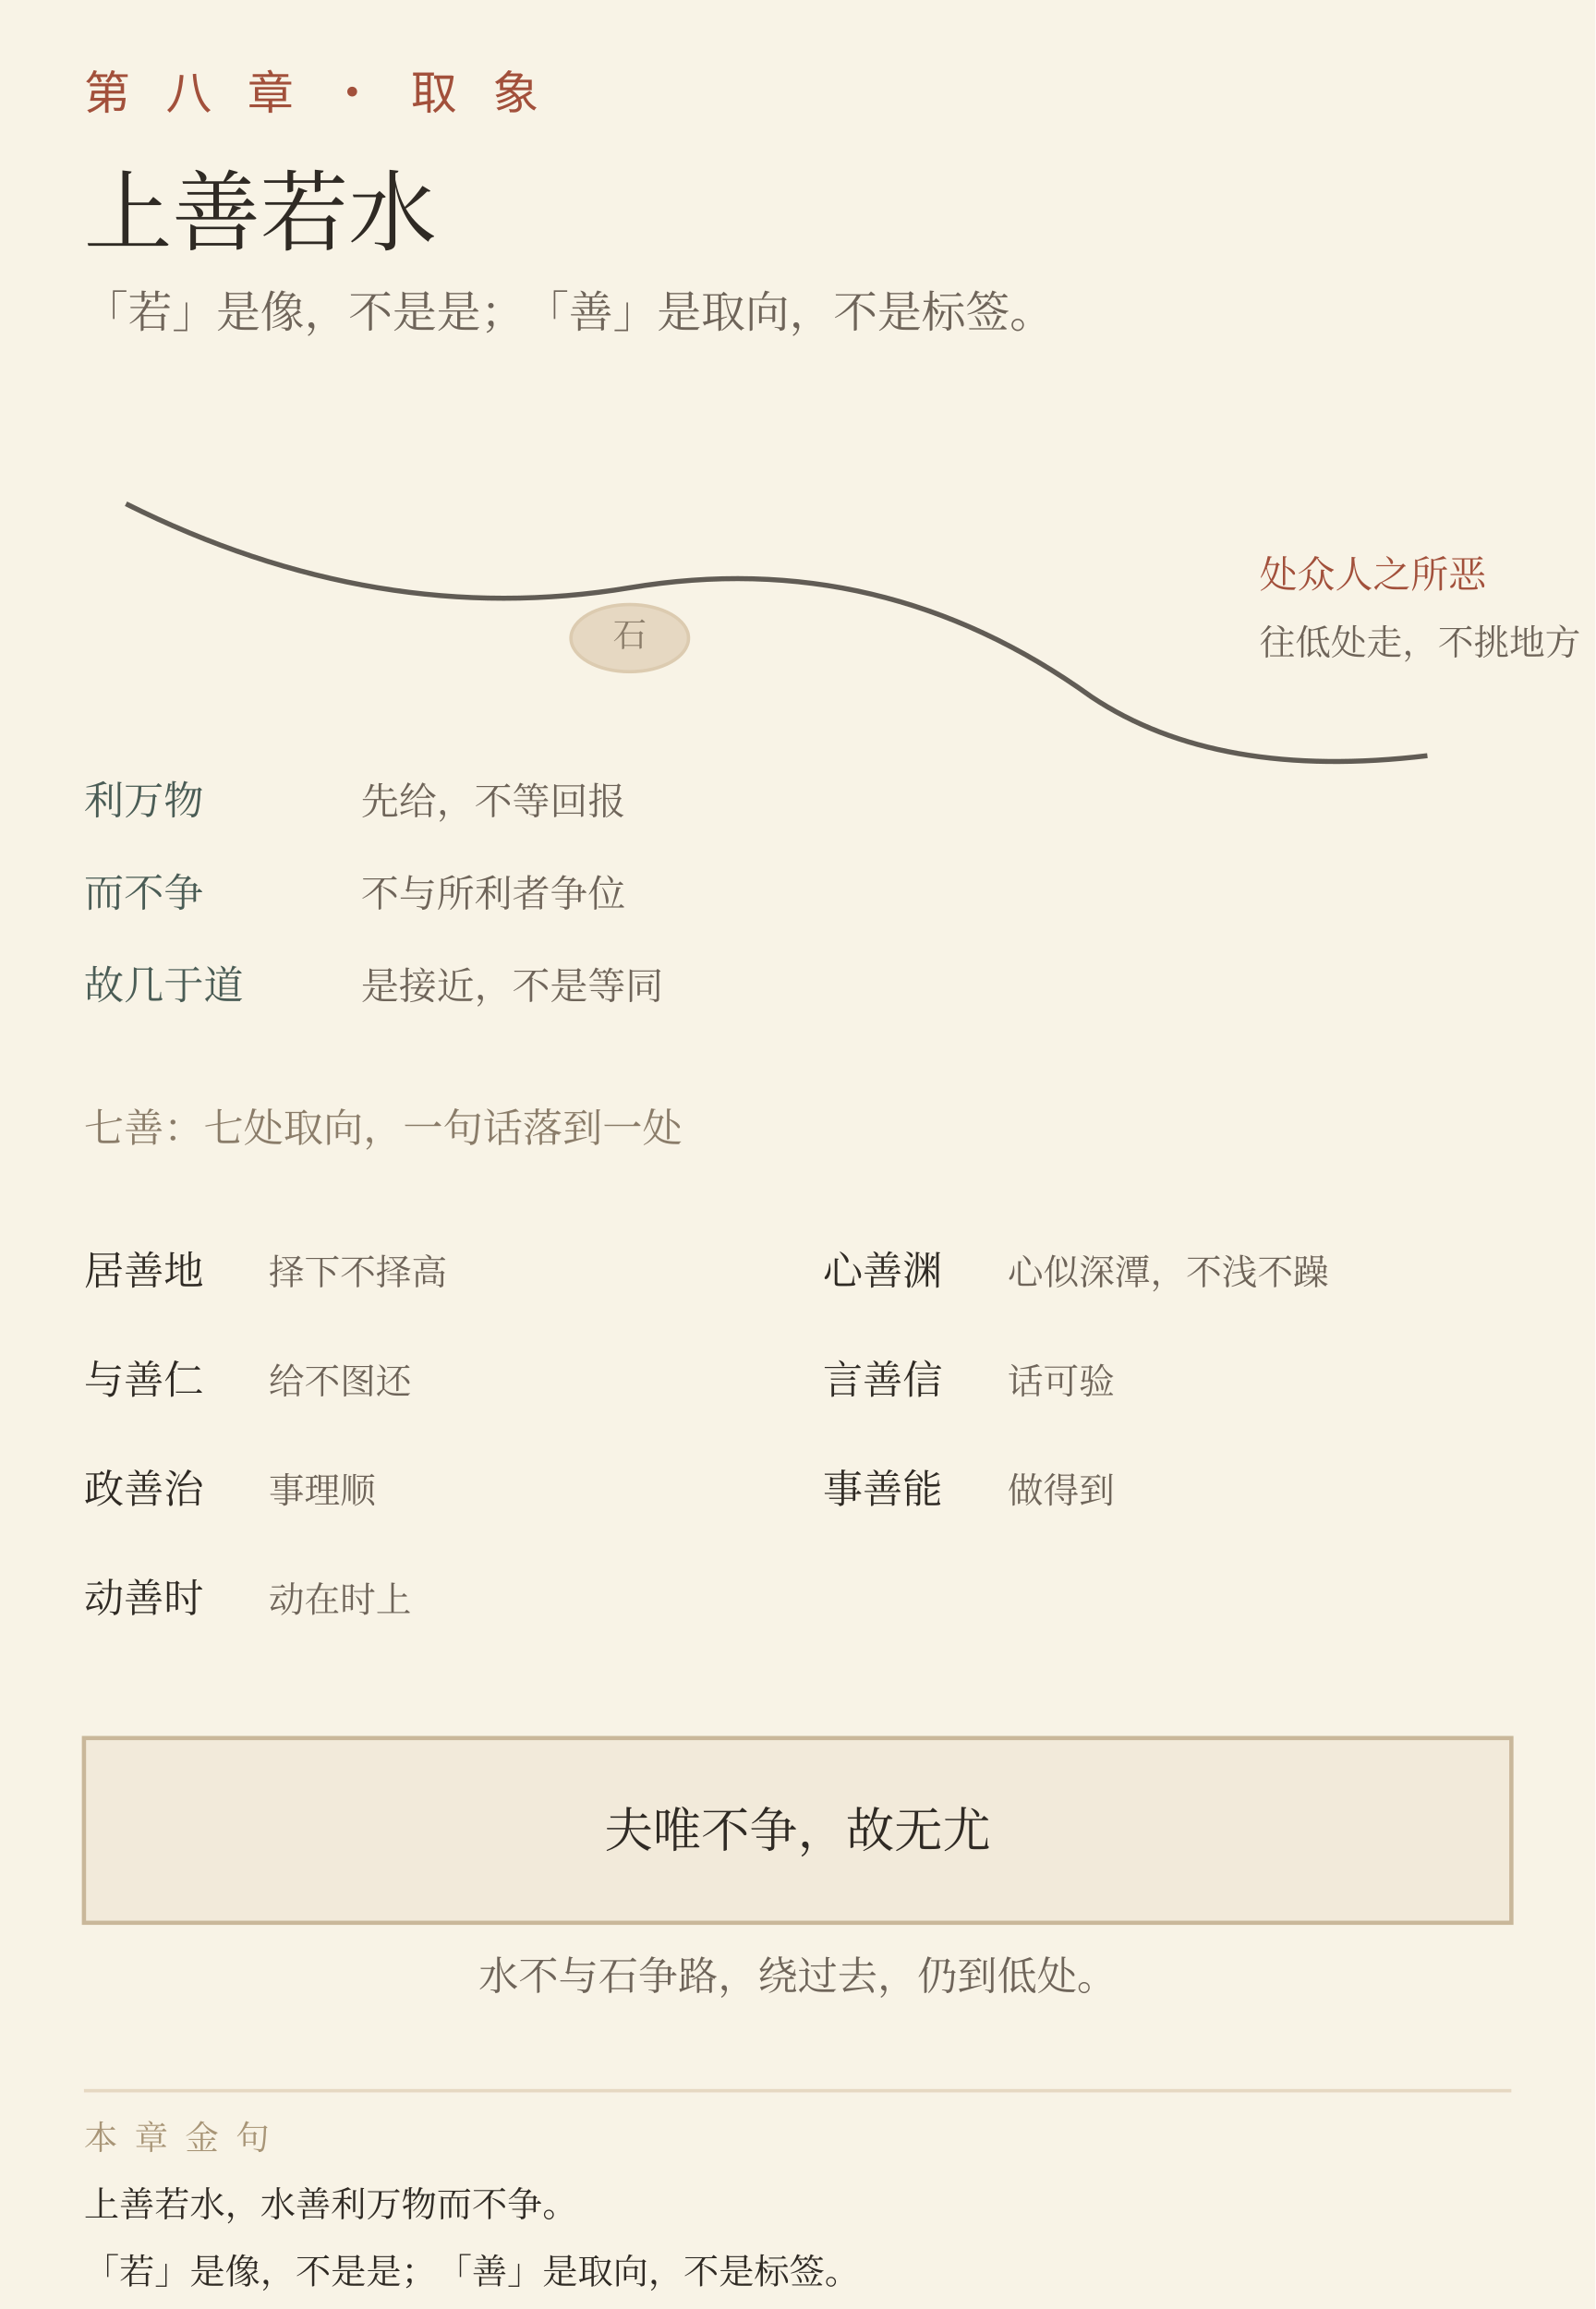
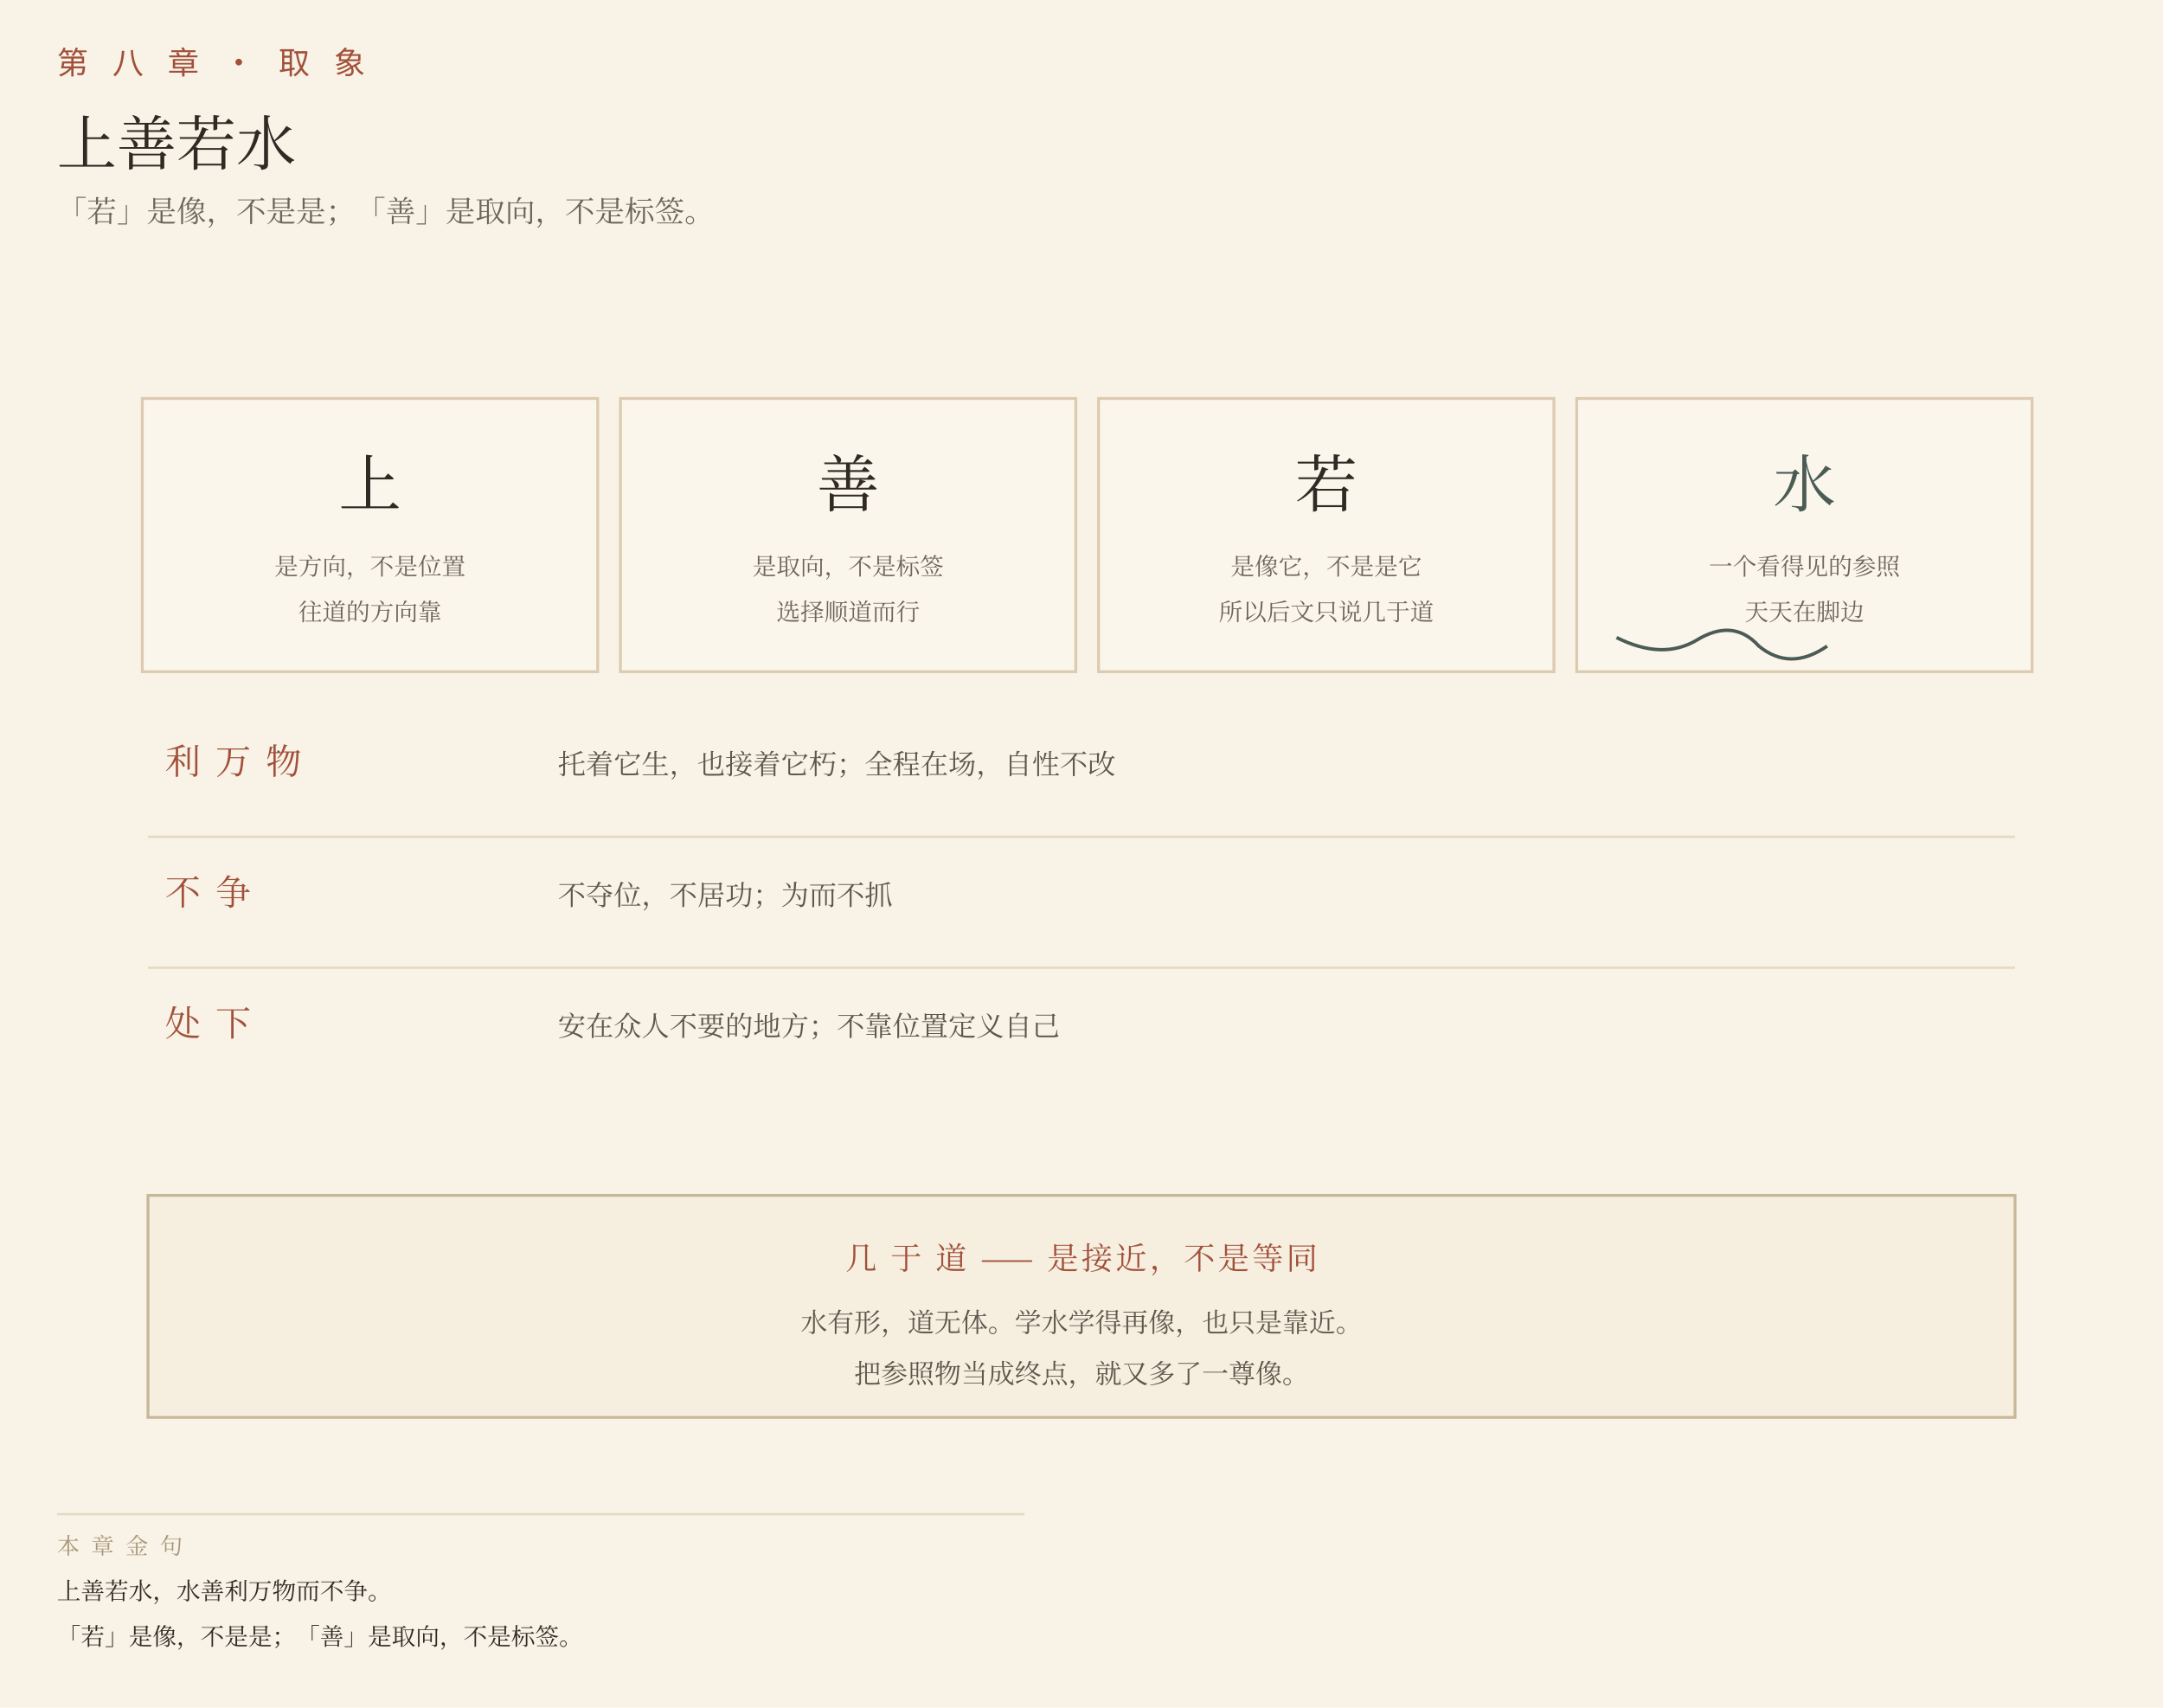
- <svg xmlns="http://www.w3.org/2000/svg" viewBox="0 0 380 550" role="img" aria-label="上善若水：几于道，不等于道" font-family="'Noto Serif CJK SC','Noto Serif SC','Songti SC',serif">
+ <svg xmlns="http://www.w3.org/2000/svg" viewBox="0 0 760 600" role="img" aria-label="上善若水：四个字拆开读，一条象落到底" font-family="'Noto Serif CJK SC','Noto Serif SC','Songti SC',serif">
  <defs>
    <marker id="arr" viewBox="0 0 10 10" refX="9" refY="5" markerWidth="6" markerHeight="6" orient="auto">
      <path d="M0 0 L10 5 L0 10 z" fill="#6E6459" />
    </marker>
    <marker id="arr2" viewBox="0 0 10 10" refX="9" refY="5" markerWidth="6" markerHeight="6" orient="auto">
      <path d="M0 0 L10 5 L0 10 z" fill="#4A5C55" />
    </marker>
    <marker id="arrL" viewBox="0 0 10 10" refX="1" refY="5" markerWidth="6" markerHeight="6" orient="auto">
      <path d="M10 0 L0 5 L10 10 z" fill="#4A5C55" />
    </marker>
    <marker id="arrS" viewBox="0 0 10 10" refX="9" refY="5" markerWidth="6" markerHeight="6" orient="auto">
      <path d="M0 0 L10 5 L0 10 z" fill="#A2503B" />
    </marker>
  </defs>
-   <rect x="0" y="0" width="380" height="550" fill="#F8F3E6" />
+   <rect x="0" y="0" width="760" height="600" fill="#F8F3E6" />
  <text x="20" y="26" font-size="11" fill="#A2503B" font-family="'Noto Sans CJK SC','Noto Sans SC',sans-serif" letter-spacing="3">第 八 章 · 取 象</text>
  <text x="20" y="58" font-size="21" fill="#2F2A24">上善若水</text>
  <text x="20" y="78" font-size="10.5" fill="#6E6459">「若」是像，不是是；「善」是取向，不是标签。</text>
-   <path d="M 30 120 Q 90 150 150 140 Q 210 130 260 166 Q 290 186 340 180" fill="none" stroke="#2F2A24" stroke-width="1.2" opacity="0.75" />
-   <ellipse cx="150" cy="152" rx="14" ry="8" fill="#E6D8C2" stroke="#DCCBB0" stroke-width="0.8" />
-   <text x="150" y="154" font-size="8" fill="#8A7C69" text-anchor="middle">石</text>
-   <text x="300" y="140" font-size="9" fill="#A2503B">处众人之所恶</text>
-   <text x="300" y="156" font-size="8.5" fill="#6E6459">往低处走，不挑地方</text>
-   <text x="20" y="194" font-size="9.5" fill="#4A5C55">利万物</text>
-   <text x="86" y="194" font-size="9" fill="#6E6459">先给，不等回报</text>
-   <text x="20" y="216" font-size="9.5" fill="#4A5C55">而不争</text>
-   <text x="86" y="216" font-size="9" fill="#6E6459">不与所利者争位</text>
-   <text x="20" y="238" font-size="9.5" fill="#4A5C55">故几于道</text>
-   <text x="86" y="238" font-size="9" fill="#6E6459">是接近，不是等同</text>
-   <text x="20" y="272" font-size="9.5" fill="#8A7C69">七善：七处取向，一句话落到一处</text>
-   <text x="20" y="306" font-size="9.5" fill="#2F2A24">居善地</text>
-   <text x="64" y="306" font-size="8.5" fill="#6E6459">择下不择高</text>
-   <text x="196" y="306" font-size="9.5" fill="#2F2A24">心善渊</text>
-   <text x="240" y="306" font-size="8.5" fill="#6E6459">心似深潭，不浅不躁</text>
-   <text x="20" y="332" font-size="9.5" fill="#2F2A24">与善仁</text>
-   <text x="64" y="332" font-size="8.5" fill="#6E6459">给不图还</text>
-   <text x="196" y="332" font-size="9.5" fill="#2F2A24">言善信</text>
-   <text x="240" y="332" font-size="8.5" fill="#6E6459">话可验</text>
-   <text x="20" y="358" font-size="9.5" fill="#2F2A24">政善治</text>
-   <text x="64" y="358" font-size="8.5" fill="#6E6459">事理顺</text>
-   <text x="196" y="358" font-size="9.5" fill="#2F2A24">事善能</text>
-   <text x="240" y="358" font-size="8.5" fill="#6E6459">做得到</text>
-   <text x="20" y="384" font-size="9.5" fill="#2F2A24">动善时</text>
-   <text x="64" y="384" font-size="8.5" fill="#6E6459">动在时上</text>
-   <rect x="20" y="414" width="340" height="44" fill="#F2EADA" stroke="#C9B79A" stroke-width="1.0" />
-   <text x="190" y="440" font-size="11.5" fill="#2F2A24" text-anchor="middle">夫唯不争，故无尤</text>
-   <text x="190" y="474" font-size="9.5" fill="#6E6459" text-anchor="middle">水不与石争路，绕过去，仍到低处。</text>
-   <line x1="20" y1="498" x2="360" y2="498" stroke="#E6D8C2" stroke-width="0.8" />
-   <text x="20" y="512" font-size="8.0" fill="#A89577" letter-spacing="1">本 章 金 句</text>
-   <text x="20" y="528" font-size="8.4" fill="#2F2A24">上善若水，水善利万物而不争。</text>
-   <text x="20" y="544" font-size="8.4" fill="#2F2A24">「若」是像，不是是；「善」是取向，不是标签。</text>
+   <rect x="50" y="140" width="160" height="96" fill="#FBF6EC" stroke="#DCCBB0" stroke-width="1.0" />
+   <text x="130" y="178" font-size="22" fill="#2F2A24" text-anchor="middle">上</text>
+   <text x="130" y="202" font-size="8.4" fill="#6E6459" text-anchor="middle">是方向，不是位置</text>
+   <text x="130" y="218" font-size="8.4" fill="#6E6459" text-anchor="middle">往道的方向靠</text>
+   <rect x="218" y="140" width="160" height="96" fill="#FBF6EC" stroke="#DCCBB0" stroke-width="1.0" />
+   <text x="298" y="178" font-size="22" fill="#2F2A24" text-anchor="middle">善</text>
+   <text x="298" y="202" font-size="8.4" fill="#6E6459" text-anchor="middle">是取向，不是标签</text>
+   <text x="298" y="218" font-size="8.4" fill="#6E6459" text-anchor="middle">选择顺道而行</text>
+   <rect x="386" y="140" width="160" height="96" fill="#FBF6EC" stroke="#DCCBB0" stroke-width="1.0" />
+   <text x="466" y="178" font-size="22" fill="#2F2A24" text-anchor="middle">若</text>
+   <text x="466" y="202" font-size="8.4" fill="#6E6459" text-anchor="middle">是像它，不是是它</text>
+   <text x="466" y="218" font-size="8.4" fill="#6E6459" text-anchor="middle">所以后文只说几于道</text>
+   <rect x="554" y="140" width="160" height="96" fill="#FBF6EC" stroke="#DCCBB0" stroke-width="1.0" />
+   <text x="634" y="178" font-size="22" fill="#4A5C55" text-anchor="middle">水</text>
+   <text x="634" y="202" font-size="8.4" fill="#6E6459" text-anchor="middle">一个看得见的参照</text>
+   <text x="634" y="218" font-size="8.4" fill="#6E6459" text-anchor="middle">天天在脚边</text>
+   <path d="M568,224 q16,8 28,1 q13,-8 22,2 q11,9 24,0" fill="none" stroke="#4A5C55" stroke-width="1.2" />
+   <text x="58" y="272" font-size="12.5" fill="#A2503B" letter-spacing="1">利 万 物</text>
+   <text x="196" y="272" font-size="9.8" fill="#5F564C">托着它生，也接着它朽；全程在场，自性不改</text>
+   <line x1="52" y1="294" x2="708" y2="294" stroke="#E6D8C2" stroke-width="0.8" />
+   <text x="58" y="318" font-size="12.5" fill="#A2503B" letter-spacing="1">不  争</text>
+   <text x="196" y="318" font-size="9.8" fill="#5F564C">不夺位，不居功；为而不抓</text>
+   <line x1="52" y1="340" x2="708" y2="340" stroke="#E6D8C2" stroke-width="0.8" />
+   <text x="58" y="364" font-size="12.5" fill="#A2503B" letter-spacing="1">处  下</text>
+   <text x="196" y="364" font-size="9.8" fill="#5F564C">安在众人不要的地方；不靠位置定义自己</text>
+   <rect x="52" y="420" width="656" height="78" fill="#F6EFE0" stroke="#C9B79A" stroke-width="1.0" />
+   <text x="380" y="446" font-size="11" fill="#A2503B" text-anchor="middle" letter-spacing="1">几 于 道 —— 是接近，不是等同</text>
+   <text x="380" y="468" font-size="9.4" fill="#5F564C" text-anchor="middle">水有形，道无体。学水学得再像，也只是靠近。</text>
+   <text x="380" y="486" font-size="9.4" fill="#5F564C" text-anchor="middle">把参照物当成终点，就又多了一尊像。</text>
+   <line x1="20" y1="532" x2="360" y2="532" stroke="#E6D8C2" stroke-width="0.8" />
+   <text x="20" y="546" font-size="8.0" fill="#A89577" letter-spacing="1">本 章 金 句</text>
+   <text x="20" y="562" font-size="8.4" fill="#2F2A24">上善若水，水善利万物而不争。</text>
+   <text x="20" y="578" font-size="8.4" fill="#2F2A24">「若」是像，不是是；「善」是取向，不是标签。</text>
</svg>
